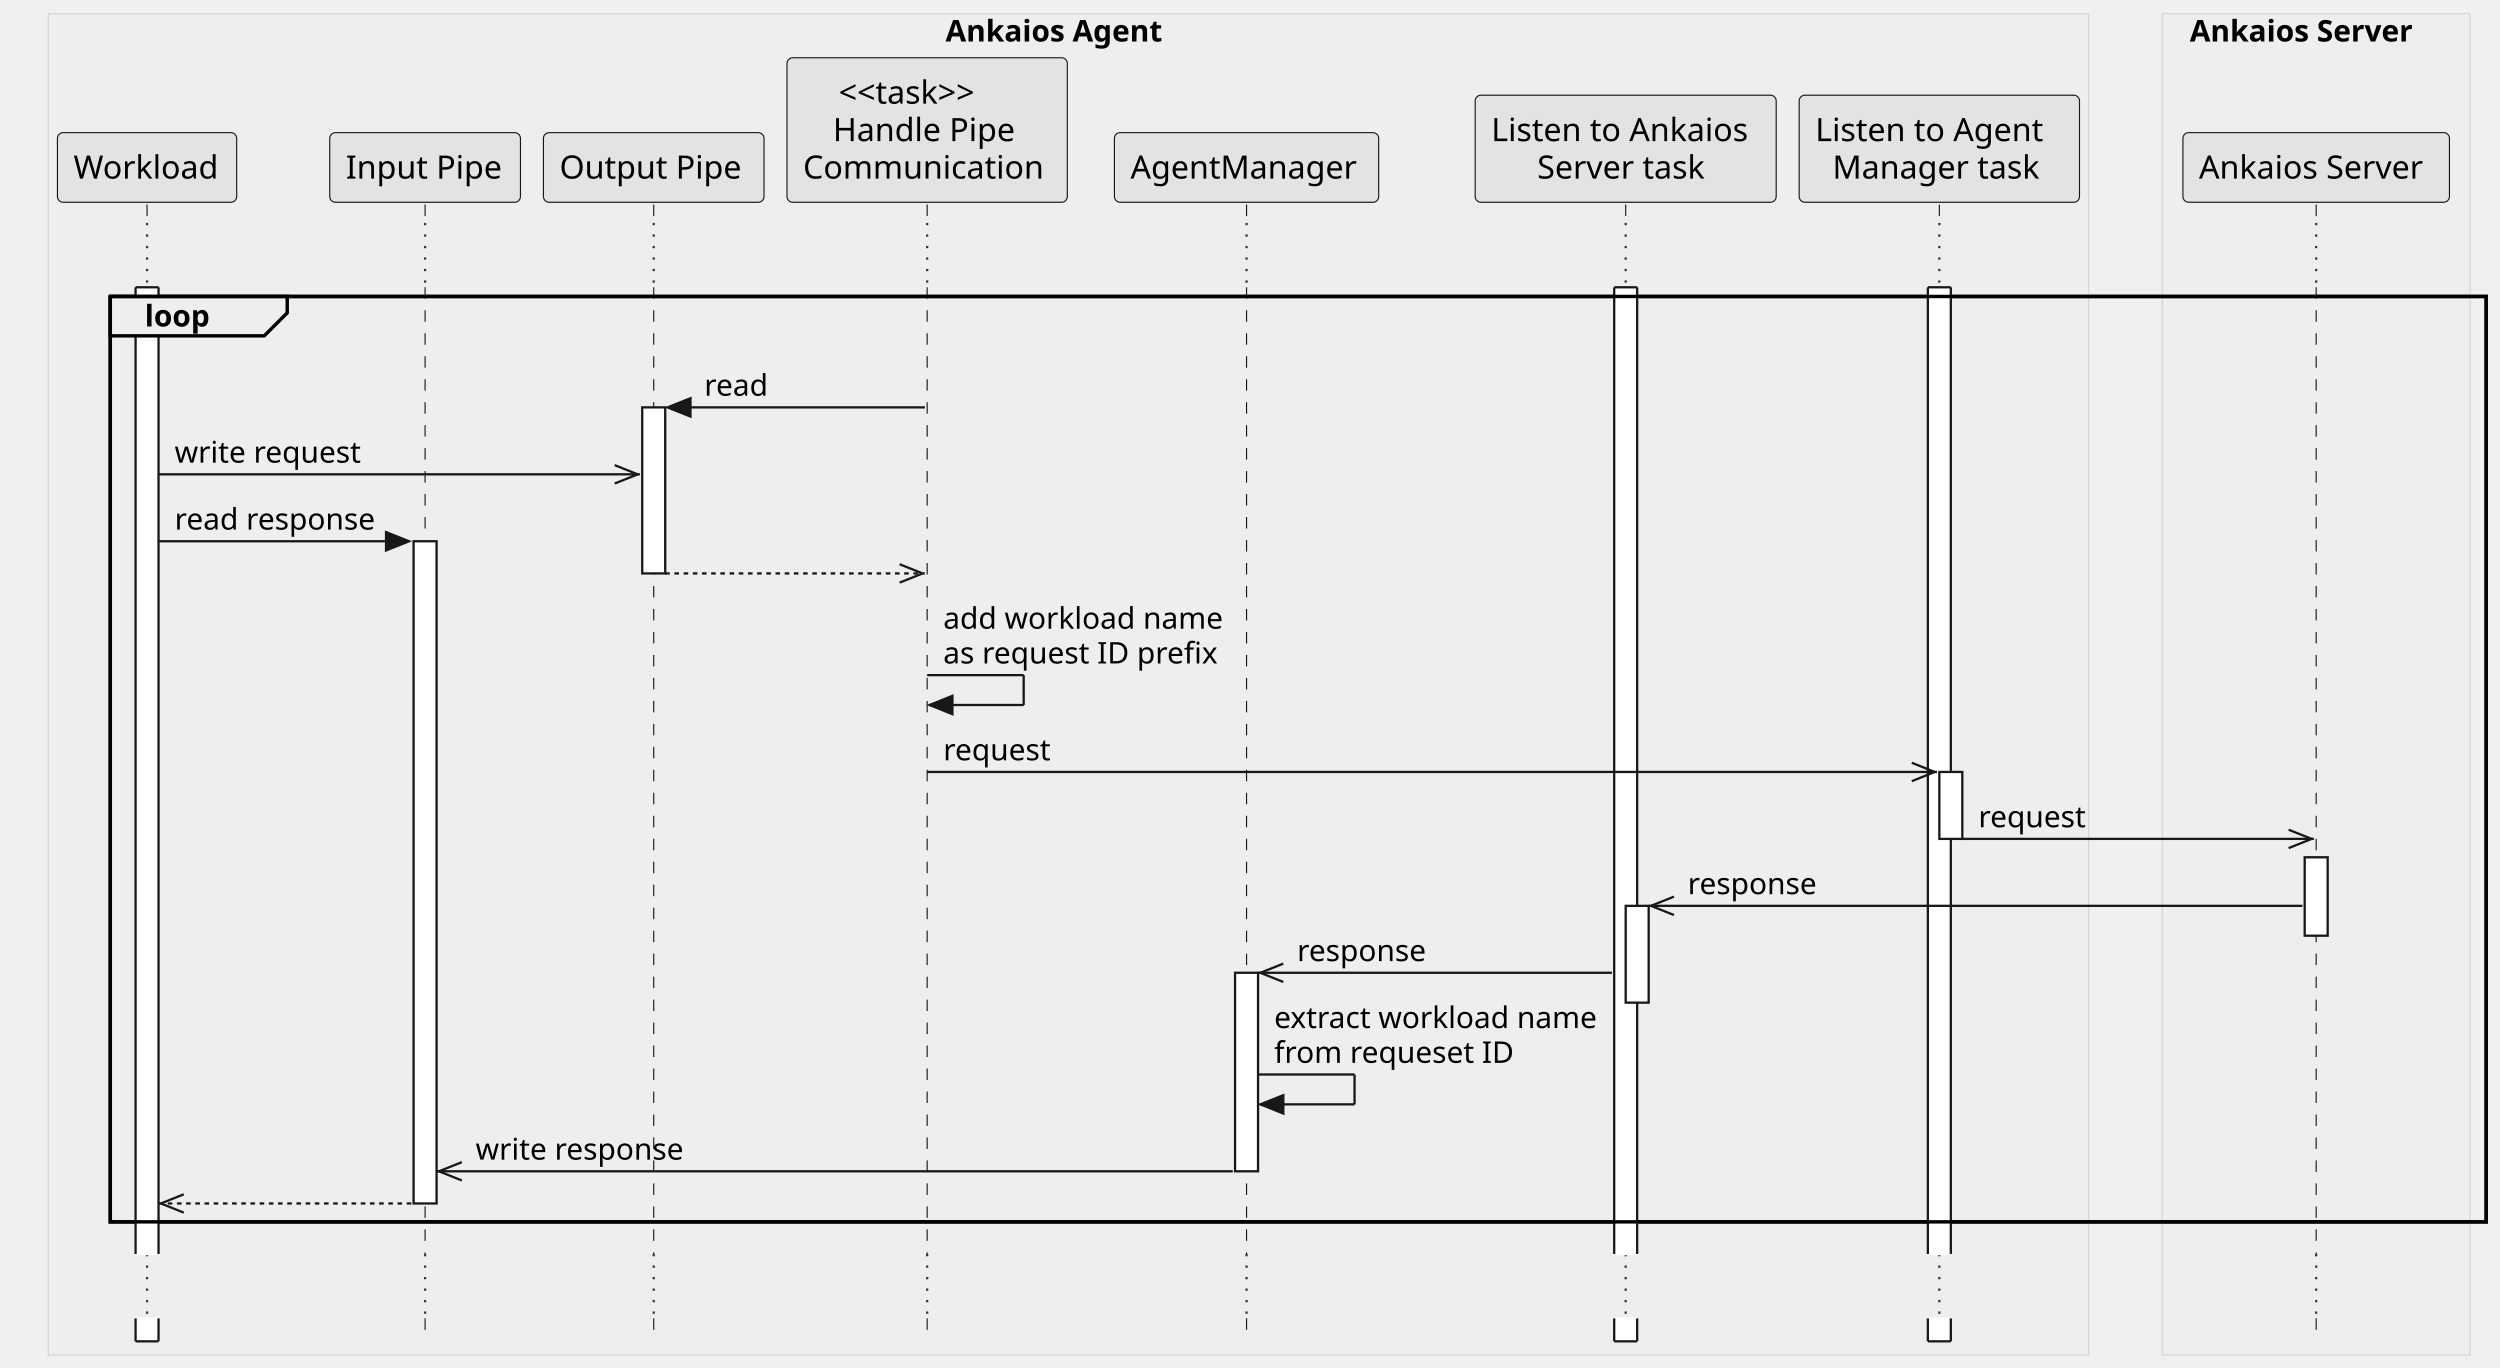
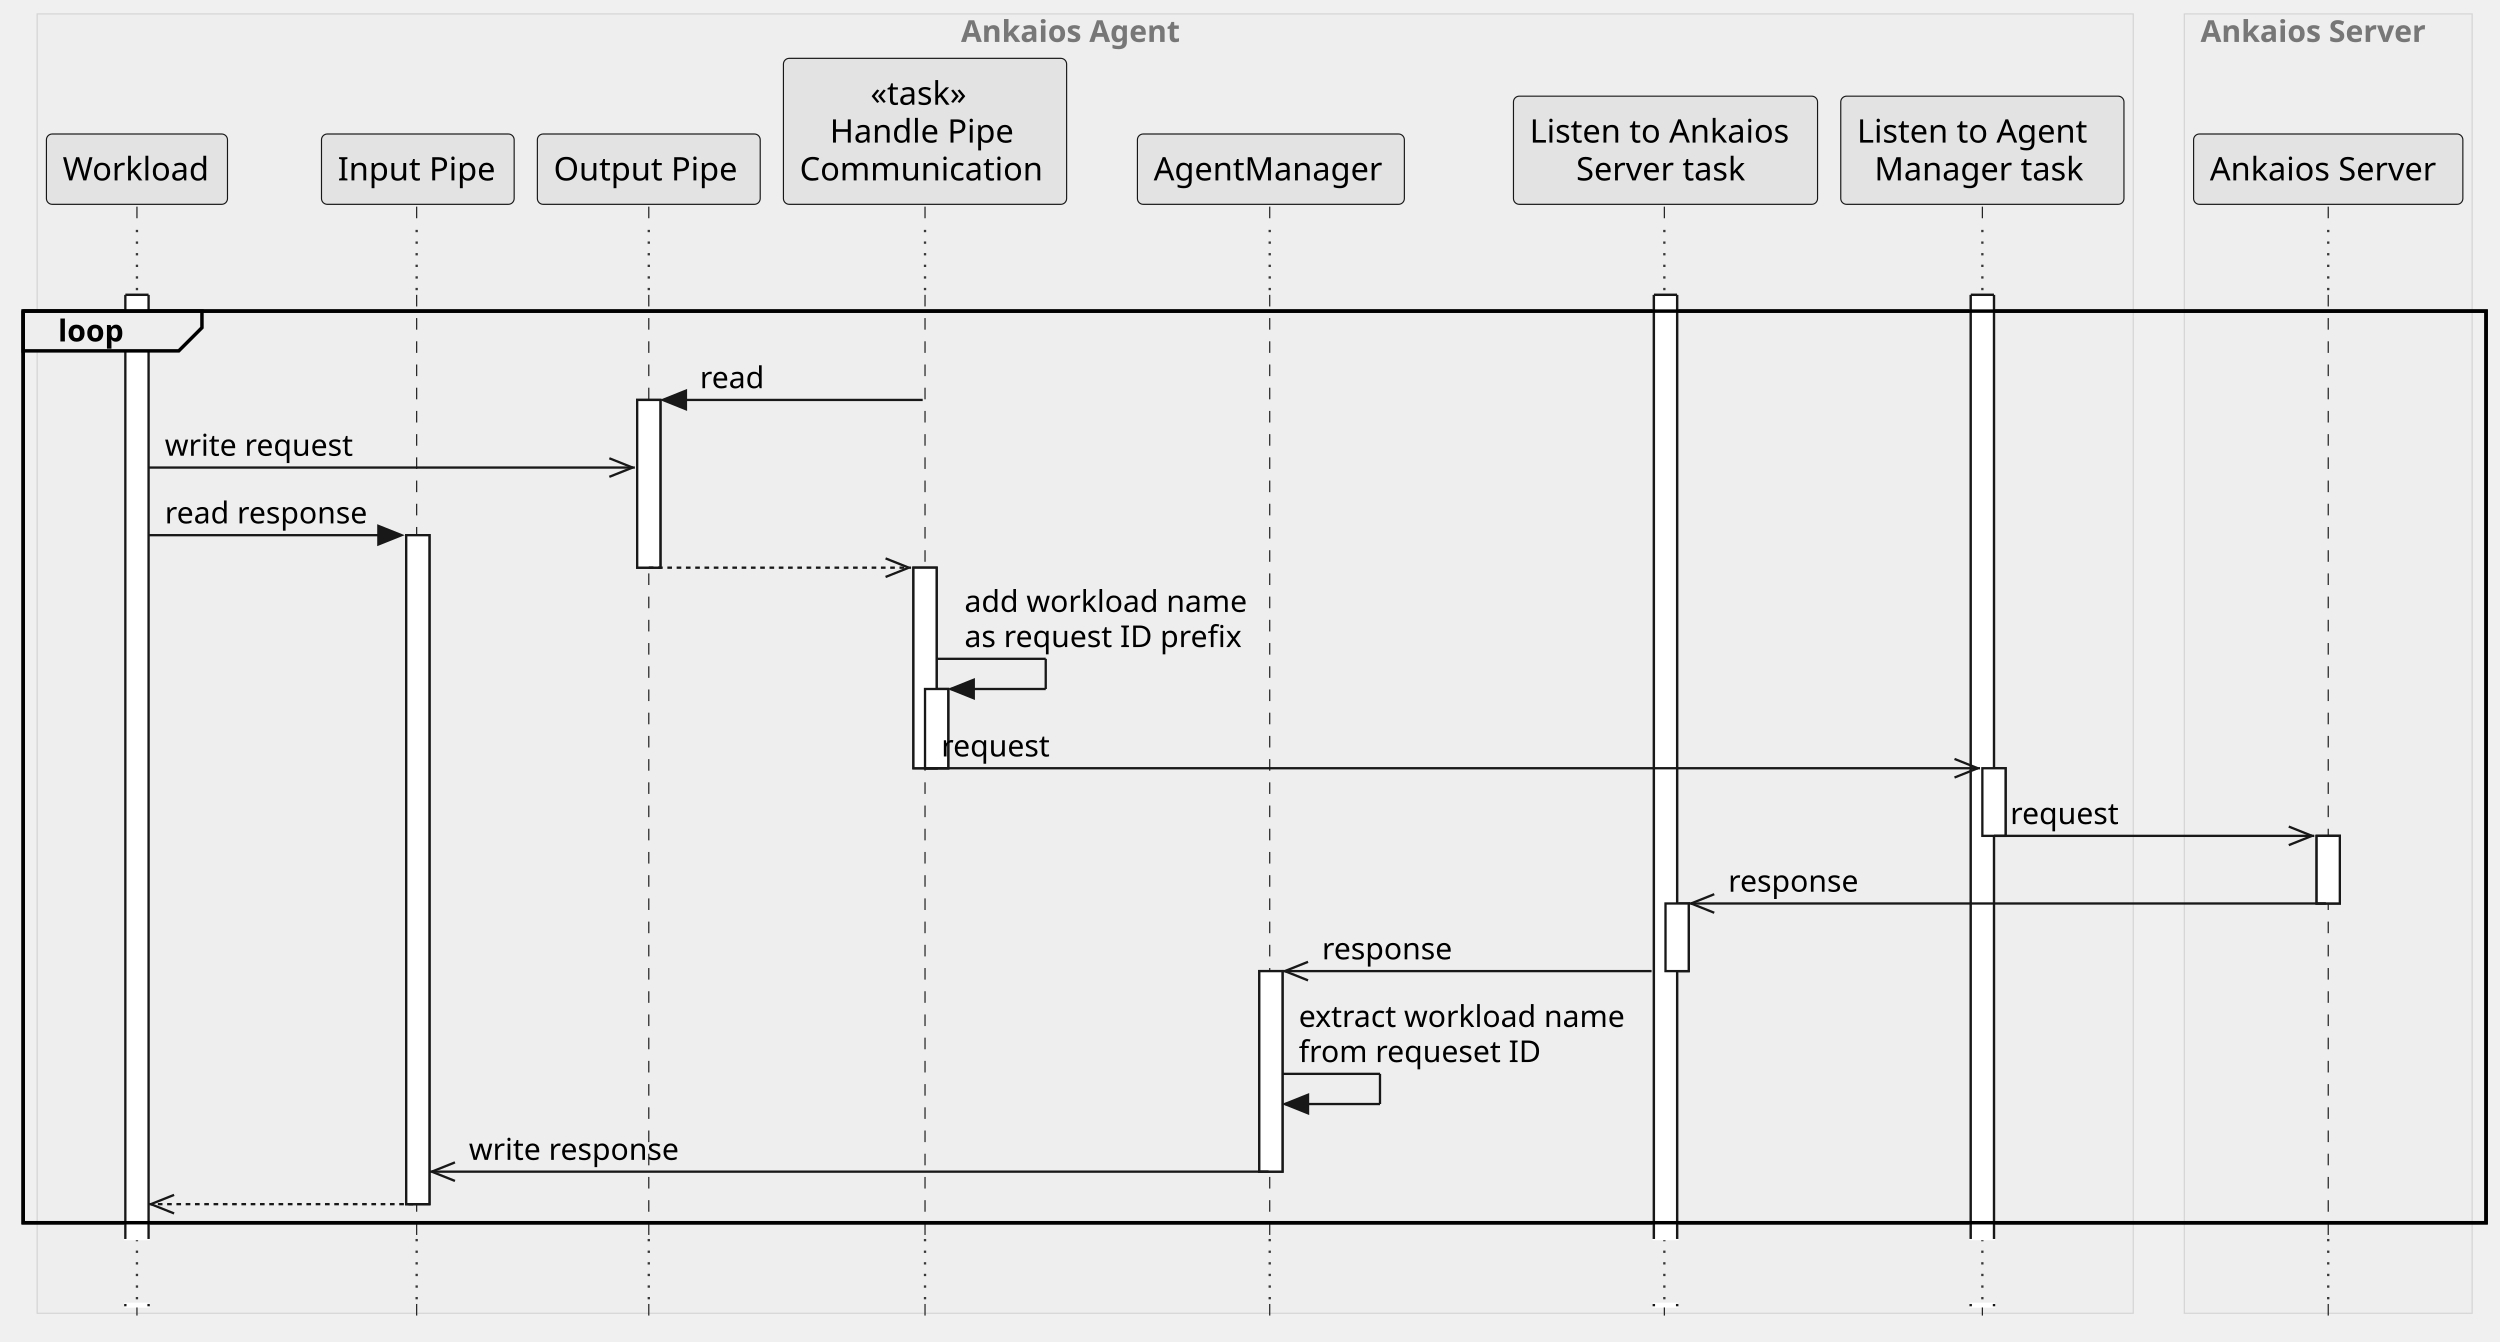
- <svg xmlns="http://www.w3.org/2000/svg" contentStyleType="text/css" height="595px" preserveAspectRatio="none" style="width:1088px;height:595px;background:#FFFFFF;" version="1.1" viewBox="0 0 1088 595" width="1088px" zoomAndPan="magnify">
+ <svg xmlns="http://www.w3.org/2000/svg" contentStyleType="text/css" height="578px" preserveAspectRatio="none" style="width:1077px;height:578px;background:#FFFFFF;" version="1.1" viewBox="0 0 1077 578" width="1077px" zoomAndPan="magnify">
  <defs />
  <g>
-     <rect fill="#EEEEEE" height="583.75" style="stroke:#D3D3D3;stroke-width:0.5;" width="888" x="21" y="6" />
-     <text fill="#000000" font-family="sans-serif" font-size="13" font-weight="bold" lengthAdjust="spacing" textLength="107" x="411.5" y="18.067">Ankaios Agent</text>
-     <rect fill="#EEEEEE" height="583.75" style="stroke:#D3D3D3;stroke-width:0.5;" width="134" x="941" y="6" />
-     <text fill="#000000" font-family="sans-serif" font-size="13" font-weight="bold" lengthAdjust="spacing" textLength="110" x="953" y="18.067">Ankaios Server</text>
-     <rect fill="none" height="402.727" style="stroke:#000000;stroke-width:1.5;" width="1034" x="48" y="129.023" />
-     <line style="stroke:#181818;stroke-width:0.5;stroke-dasharray:5.0,5.0;" x1="64" x2="64" y1="89.023" y2="97.023" />
-     <line style="stroke:#383838;stroke-width:1.0;stroke-dasharray:1.0,4.0;" x1="64" x2="64" y1="97.023" y2="125.023" />
-     <line style="stroke:#181818;stroke-width:0.5;stroke-dasharray:5.0,5.0;" x1="64" x2="64" y1="125.023" y2="545.75" />
-     <line style="stroke:#383838;stroke-width:1.0;stroke-dasharray:1.0,4.0;" x1="64" x2="64" y1="545.75" y2="573.75" />
-     <line style="stroke:#181818;stroke-width:0.5;stroke-dasharray:5.0,5.0;" x1="64" x2="64" y1="573.75" y2="583.75" />
-     <rect fill="#FFFFFF" height="420.727" style="stroke:#FFFFFF;stroke-width:1.0;" width="10" x="59" y="125.023" />
-     <line style="stroke:#181818;stroke-width:1.0;" x1="59" x2="59" y1="125.023" y2="545.75" />
-     <line style="stroke:#181818;stroke-width:1.0;" x1="69" x2="69" y1="125.023" y2="545.75" />
-     <line style="stroke:#181818;stroke-width:1.0;" x1="59" x2="69" y1="125.023" y2="125.023" />
-     <rect fill="#FFFFFF" height="10" style="stroke:#FFFFFF;stroke-width:1.0;" width="10" x="59" y="573.75" />
-     <line style="stroke:#181818;stroke-width:1.0;" x1="59" x2="59" y1="573.75" y2="583.75" />
-     <line style="stroke:#181818;stroke-width:1.0;" x1="69" x2="69" y1="573.75" y2="583.75" />
-     <line style="stroke:#181818;stroke-width:1.0;" x1="59" x2="69" y1="583.75" y2="583.75" />
-     <line style="stroke:#181818;stroke-width:0.5;stroke-dasharray:5.0,5.0;" x1="185" x2="185" y1="89.023" y2="97.023" />
-     <line style="stroke:#383838;stroke-width:1.0;stroke-dasharray:1.0,4.0;" x1="185" x2="185" y1="97.023" y2="125.023" />
-     <line style="stroke:#181818;stroke-width:0.5;stroke-dasharray:5.0,5.0;" x1="185" x2="185" y1="125.023" y2="545.75" />
-     <line style="stroke:#383838;stroke-width:1.0;stroke-dasharray:1.0,4.0;" x1="185" x2="185" y1="545.75" y2="573.75" />
-     <line style="stroke:#181818;stroke-width:0.5;stroke-dasharray:5.0,5.0;" x1="185" x2="185" y1="573.75" y2="583.75" />
-     <rect fill="#FFFFFF" height="288.195" style="stroke:#181818;stroke-width:1.0;" width="10" x="180" y="235.555" />
-     <line style="stroke:#181818;stroke-width:0.5;stroke-dasharray:5.0,5.0;" x1="284.5" x2="284.5" y1="89.023" y2="97.023" />
-     <line style="stroke:#383838;stroke-width:1.0;stroke-dasharray:1.0,4.0;" x1="284.5" x2="284.5" y1="97.023" y2="125.023" />
-     <line style="stroke:#181818;stroke-width:0.5;stroke-dasharray:5.0,5.0;" x1="284.5" x2="284.5" y1="125.023" y2="545.75" />
-     <line style="stroke:#383838;stroke-width:1.0;stroke-dasharray:1.0,4.0;" x1="284.5" x2="284.5" y1="545.75" y2="573.75" />
-     <line style="stroke:#181818;stroke-width:0.5;stroke-dasharray:5.0,5.0;" x1="284.5" x2="284.5" y1="573.75" y2="583.75" />
-     <rect fill="#FFFFFF" height="72.266" style="stroke:#181818;stroke-width:1.0;" width="10" x="279.5" y="177.289" />
-     <line style="stroke:#181818;stroke-width:0.5;stroke-dasharray:5.0,5.0;" x1="403.5" x2="403.5" y1="89.023" y2="97.023" />
-     <line style="stroke:#383838;stroke-width:1.0;stroke-dasharray:1.0,4.0;" x1="403.5" x2="403.5" y1="97.023" y2="125.023" />
-     <line style="stroke:#181818;stroke-width:0.5;stroke-dasharray:5.0,5.0;" x1="403.5" x2="403.5" y1="125.023" y2="545.75" />
-     <line style="stroke:#383838;stroke-width:1.0;stroke-dasharray:1.0,4.0;" x1="403.5" x2="403.5" y1="545.75" y2="573.75" />
-     <line style="stroke:#181818;stroke-width:0.5;stroke-dasharray:5.0,5.0;" x1="403.5" x2="403.5" y1="573.75" y2="583.75" />
-     <line style="stroke:#181818;stroke-width:0.5;stroke-dasharray:5.0,5.0;" x1="542.5" x2="542.5" y1="89.023" y2="97.023" />
-     <line style="stroke:#383838;stroke-width:1.0;stroke-dasharray:1.0,4.0;" x1="542.5" x2="542.5" y1="97.023" y2="125.023" />
-     <line style="stroke:#181818;stroke-width:0.5;stroke-dasharray:5.0,5.0;" x1="542.5" x2="542.5" y1="125.023" y2="545.75" />
-     <line style="stroke:#383838;stroke-width:1.0;stroke-dasharray:1.0,4.0;" x1="542.5" x2="542.5" y1="545.75" y2="573.75" />
-     <line style="stroke:#181818;stroke-width:0.5;stroke-dasharray:5.0,5.0;" x1="542.5" x2="542.5" y1="573.75" y2="583.75" />
-     <rect fill="#FFFFFF" height="86.398" style="stroke:#181818;stroke-width:1.0;" width="10" x="537.5" y="423.352" />
-     <line style="stroke:#181818;stroke-width:0.5;stroke-dasharray:5.0,5.0;" x1="707.5" x2="707.5" y1="89.023" y2="97.023" />
-     <line style="stroke:#383838;stroke-width:1.0;stroke-dasharray:1.0,4.0;" x1="707.5" x2="707.5" y1="97.023" y2="125.023" />
-     <line style="stroke:#181818;stroke-width:0.5;stroke-dasharray:5.0,5.0;" x1="707.5" x2="707.5" y1="125.023" y2="545.75" />
-     <line style="stroke:#383838;stroke-width:1.0;stroke-dasharray:1.0,4.0;" x1="707.5" x2="707.5" y1="545.75" y2="573.75" />
-     <line style="stroke:#181818;stroke-width:0.5;stroke-dasharray:5.0,5.0;" x1="707.5" x2="707.5" y1="573.75" y2="583.75" />
-     <rect fill="#FFFFFF" height="420.727" style="stroke:#FFFFFF;stroke-width:1.0;" width="10" x="702.5" y="125.023" />
-     <line style="stroke:#181818;stroke-width:1.0;" x1="702.5" x2="702.5" y1="125.023" y2="545.75" />
-     <line style="stroke:#181818;stroke-width:1.0;" x1="712.5" x2="712.5" y1="125.023" y2="545.75" />
-     <line style="stroke:#181818;stroke-width:1.0;" x1="702.5" x2="712.5" y1="125.023" y2="125.023" />
-     <rect fill="#FFFFFF" height="10" style="stroke:#FFFFFF;stroke-width:1.0;" width="10" x="702.5" y="573.75" />
-     <line style="stroke:#181818;stroke-width:1.0;" x1="702.5" x2="702.5" y1="573.75" y2="583.75" />
-     <line style="stroke:#181818;stroke-width:1.0;" x1="712.5" x2="712.5" y1="573.75" y2="583.75" />
-     <line style="stroke:#181818;stroke-width:1.0;" x1="702.5" x2="712.5" y1="583.75" y2="583.75" />
-     <rect fill="#FFFFFF" height="42.133" style="stroke:#181818;stroke-width:1.0;" width="10" x="707.5" y="394.219" />
-     <line style="stroke:#181818;stroke-width:0.5;stroke-dasharray:5.0,5.0;" x1="844" x2="844" y1="89.023" y2="97.023" />
-     <line style="stroke:#383838;stroke-width:1.0;stroke-dasharray:1.0,4.0;" x1="844" x2="844" y1="97.023" y2="125.023" />
-     <line style="stroke:#181818;stroke-width:0.5;stroke-dasharray:5.0,5.0;" x1="844" x2="844" y1="125.023" y2="545.75" />
-     <line style="stroke:#383838;stroke-width:1.0;stroke-dasharray:1.0,4.0;" x1="844" x2="844" y1="545.75" y2="573.75" />
-     <line style="stroke:#181818;stroke-width:0.5;stroke-dasharray:5.0,5.0;" x1="844" x2="844" y1="573.75" y2="583.75" />
-     <rect fill="#FFFFFF" height="420.727" style="stroke:#FFFFFF;stroke-width:1.0;" width="10" x="839" y="125.023" />
-     <line style="stroke:#181818;stroke-width:1.0;" x1="839" x2="839" y1="125.023" y2="545.75" />
-     <line style="stroke:#181818;stroke-width:1.0;" x1="849" x2="849" y1="125.023" y2="545.75" />
-     <line style="stroke:#181818;stroke-width:1.0;" x1="839" x2="849" y1="125.023" y2="125.023" />
-     <rect fill="#FFFFFF" height="10" style="stroke:#FFFFFF;stroke-width:1.0;" width="10" x="839" y="573.75" />
-     <line style="stroke:#181818;stroke-width:1.0;" x1="839" x2="839" y1="573.75" y2="583.75" />
-     <line style="stroke:#181818;stroke-width:1.0;" x1="849" x2="849" y1="573.75" y2="583.75" />
-     <line style="stroke:#181818;stroke-width:1.0;" x1="839" x2="849" y1="583.75" y2="583.75" />
-     <rect fill="#FFFFFF" height="29.133" style="stroke:#181818;stroke-width:1.0;" width="10" x="844" y="335.953" />
-     <line style="stroke:#181818;stroke-width:0.5;stroke-dasharray:5.0,5.0;" x1="1008" x2="1008" y1="89.023" y2="97.023" />
-     <line style="stroke:#383838;stroke-width:1.0;stroke-dasharray:1.0,4.0;" x1="1008" x2="1008" y1="97.023" y2="125.023" />
-     <line style="stroke:#181818;stroke-width:0.5;stroke-dasharray:5.0,5.0;" x1="1008" x2="1008" y1="125.023" y2="545.75" />
-     <line style="stroke:#383838;stroke-width:1.0;stroke-dasharray:1.0,4.0;" x1="1008" x2="1008" y1="545.75" y2="573.75" />
-     <line style="stroke:#181818;stroke-width:0.5;stroke-dasharray:5.0,5.0;" x1="1008" x2="1008" y1="573.75" y2="583.75" />
-     <rect fill="#FFFFFF" height="34.133" style="stroke:#181818;stroke-width:1.0;" width="10" x="1003" y="373.086" />
-     <rect fill="#E3E3E3" height="30.297" rx="2.5" ry="2.5" style="stroke:#181818;stroke-width:0.5;" width="78" x="25" y="57.727" />
-     <text fill="#000000" font-family="sans-serif" font-size="14" lengthAdjust="spacing" textLength="64" x="32" y="77.722">Workload</text>
-     <rect fill="#E3E3E3" height="30.297" rx="2.5" ry="2.5" style="stroke:#181818;stroke-width:0.5;" width="83" x="143.5" y="57.727" />
-     <text fill="#000000" font-family="sans-serif" font-size="14" lengthAdjust="spacing" textLength="69" x="150.5" y="77.722">Input Pipe</text>
-     <rect fill="#E3E3E3" height="30.297" rx="2.5" ry="2.5" style="stroke:#181818;stroke-width:0.5;" width="96" x="236.5" y="57.727" />
-     <text fill="#000000" font-family="sans-serif" font-size="14" lengthAdjust="spacing" textLength="82" x="243.5" y="77.722">Output Pipe</text>
-     <rect fill="#E3E3E3" height="62.891" rx="2.5" ry="2.5" style="stroke:#181818;stroke-width:0.5;" width="122" x="342.5" y="25.133" />
-     <text fill="#000000" font-family="sans-serif" font-size="14" lengthAdjust="spacing" textLength="77" x="365" y="45.128">&lt;&lt;task&gt;&gt;</text>
-     <text fill="#000000" font-family="sans-serif" font-size="14" lengthAdjust="spacing" textLength="82" x="362.5" y="61.425">Handle Pipe</text>
-     <text fill="#000000" font-family="sans-serif" font-size="14" lengthAdjust="spacing" textLength="108" x="349.5" y="77.722">Communication</text>
-     <rect fill="#E3E3E3" height="30.297" rx="2.5" ry="2.5" style="stroke:#181818;stroke-width:0.5;" width="115" x="485" y="57.727" />
-     <text fill="#000000" font-family="sans-serif" font-size="14" lengthAdjust="spacing" textLength="101" x="492" y="77.722">AgentManager</text>
-     <rect fill="#E3E3E3" height="46.594" rx="2.5" ry="2.5" style="stroke:#181818;stroke-width:0.5;" width="131" x="642" y="41.43" />
-     <text fill="#000000" font-family="sans-serif" font-size="14" lengthAdjust="spacing" textLength="117" x="649" y="61.425">Listen to Ankaios</text>
-     <text fill="#000000" font-family="sans-serif" font-size="14" lengthAdjust="spacing" textLength="77" x="669" y="77.722">Server task</text>
-     <rect fill="#E3E3E3" height="46.594" rx="2.5" ry="2.5" style="stroke:#181818;stroke-width:0.5;" width="122" x="783" y="41.43" />
-     <text fill="#000000" font-family="sans-serif" font-size="14" lengthAdjust="spacing" textLength="104" x="790" y="61.425">Listen to Agent</text>
-     <text fill="#000000" font-family="sans-serif" font-size="14" lengthAdjust="spacing" textLength="93" x="797.5" y="77.722">Manager task</text>
-     <rect fill="#E3E3E3" height="30.297" rx="2.5" ry="2.5" style="stroke:#181818;stroke-width:0.5;" width="116" x="950" y="57.727" />
-     <text fill="#000000" font-family="sans-serif" font-size="14" lengthAdjust="spacing" textLength="102" x="957" y="77.722">Ankaios Server</text>
-     <path d="M48,129.023 L125,129.023 L125,136.156 L115,146.156 L48,146.156 L48,129.023 " fill="#EEEEEE" style="stroke:#000000;stroke-width:1.5;" />
-     <rect fill="none" height="402.727" style="stroke:#000000;stroke-width:1.5;" width="1034" x="48" y="129.023" />
-     <text fill="#000000" font-family="sans-serif" font-size="13" font-weight="bold" lengthAdjust="spacing" textLength="32" x="63" y="142.09">loop</text>
-     <polygon fill="#181818" points="300.5,173.289,290.5,177.289,300.5,181.289" style="stroke:#181818;stroke-width:1.0;" />
-     <line style="stroke:#181818;stroke-width:1.0;" x1="294.5" x2="402.5" y1="177.289" y2="177.289" />
-     <text fill="#000000" font-family="sans-serif" font-size="13" lengthAdjust="spacing" textLength="29" x="306.5" y="172.223">read</text>
-     <line style="stroke:#181818;stroke-width:1.0;" x1="277.5" x2="267.5" y1="206.422" y2="202.422" />
-     <line style="stroke:#181818;stroke-width:1.0;" x1="277.5" x2="267.5" y1="206.422" y2="210.422" />
-     <line style="stroke:#181818;stroke-width:1.0;" x1="69" x2="278.5" y1="206.422" y2="206.422" />
-     <text fill="#000000" font-family="sans-serif" font-size="13" lengthAdjust="spacing" textLength="83" x="76" y="201.356">write request</text>
-     <polygon fill="#181818" points="168,231.555,178,235.555,168,239.555" style="stroke:#181818;stroke-width:1.0;" />
-     <line style="stroke:#181818;stroke-width:1.0;" x1="69" x2="174" y1="235.555" y2="235.555" />
-     <text fill="#000000" font-family="sans-serif" font-size="13" lengthAdjust="spacing" textLength="92" x="76" y="230.489">read response</text>
-     <line style="stroke:#181818;stroke-width:1.0;" x1="401.5" x2="391.5" y1="249.555" y2="245.555" />
-     <line style="stroke:#181818;stroke-width:1.0;" x1="401.5" x2="391.5" y1="249.555" y2="253.555" />
-     <line style="stroke:#181818;stroke-width:1.0;stroke-dasharray:2.0,2.0;" x1="289.5" x2="402.5" y1="249.555" y2="249.555" />
-     <line style="stroke:#181818;stroke-width:1.0;" x1="403.5" x2="445.5" y1="293.82" y2="293.82" />
-     <line style="stroke:#181818;stroke-width:1.0;" x1="445.5" x2="445.5" y1="293.82" y2="306.82" />
-     <line style="stroke:#181818;stroke-width:1.0;" x1="404.5" x2="445.5" y1="306.82" y2="306.82" />
-     <polygon fill="#181818" points="414.5,302.82,404.5,306.82,414.5,310.82" style="stroke:#181818;stroke-width:1.0;" />
-     <text fill="#000000" font-family="sans-serif" font-size="13" lengthAdjust="spacing" textLength="125" x="410.5" y="273.622">add workload name</text>
-     <text fill="#000000" font-family="sans-serif" font-size="13" lengthAdjust="spacing" textLength="124" x="410.5" y="288.754">as request ID prefix</text>
-     <line style="stroke:#181818;stroke-width:1.0;" x1="842" x2="832" y1="335.953" y2="331.953" />
-     <line style="stroke:#181818;stroke-width:1.0;" x1="842" x2="832" y1="335.953" y2="339.953" />
-     <line style="stroke:#181818;stroke-width:1.0;" x1="403.5" x2="843" y1="335.953" y2="335.953" />
-     <text fill="#000000" font-family="sans-serif" font-size="13" lengthAdjust="spacing" textLength="49" x="410.5" y="330.887">request</text>
-     <line style="stroke:#181818;stroke-width:1.0;" x1="1006" x2="996" y1="365.086" y2="361.086" />
-     <line style="stroke:#181818;stroke-width:1.0;" x1="1006" x2="996" y1="365.086" y2="369.086" />
-     <line style="stroke:#181818;stroke-width:1.0;" x1="854" x2="1007" y1="365.086" y2="365.086" />
-     <text fill="#000000" font-family="sans-serif" font-size="13" lengthAdjust="spacing" textLength="49" x="861" y="360.02">request</text>
-     <line style="stroke:#181818;stroke-width:1.0;" x1="718.5" x2="728.5" y1="394.219" y2="390.219" />
-     <line style="stroke:#181818;stroke-width:1.0;" x1="718.5" x2="728.5" y1="394.219" y2="398.219" />
-     <line style="stroke:#181818;stroke-width:1.0;" x1="717.5" x2="1002" y1="394.219" y2="394.219" />
-     <text fill="#000000" font-family="sans-serif" font-size="13" lengthAdjust="spacing" textLength="59" x="734.5" y="389.153">response</text>
-     <line style="stroke:#181818;stroke-width:1.0;" x1="548.5" x2="558.5" y1="423.352" y2="419.352" />
-     <line style="stroke:#181818;stroke-width:1.0;" x1="548.5" x2="558.5" y1="423.352" y2="427.352" />
-     <line style="stroke:#181818;stroke-width:1.0;" x1="547.5" x2="701.5" y1="423.352" y2="423.352" />
-     <text fill="#000000" font-family="sans-serif" font-size="13" lengthAdjust="spacing" textLength="59" x="564.5" y="418.286">response</text>
-     <line style="stroke:#181818;stroke-width:1.0;" x1="547.5" x2="589.5" y1="467.617" y2="467.617" />
-     <line style="stroke:#181818;stroke-width:1.0;" x1="589.5" x2="589.5" y1="467.617" y2="480.617" />
-     <line style="stroke:#181818;stroke-width:1.0;" x1="548.5" x2="589.5" y1="480.617" y2="480.617" />
-     <polygon fill="#181818" points="558.5,476.617,548.5,480.617,558.5,484.617" style="stroke:#181818;stroke-width:1.0;" />
-     <text fill="#000000" font-family="sans-serif" font-size="13" lengthAdjust="spacing" textLength="146" x="554.5" y="447.418">extract workload name</text>
-     <text fill="#000000" font-family="sans-serif" font-size="13" lengthAdjust="spacing" textLength="108" x="554.5" y="462.551">from requeset ID</text>
-     <line style="stroke:#181818;stroke-width:1.0;" x1="191" x2="201" y1="509.75" y2="505.75" />
-     <line style="stroke:#181818;stroke-width:1.0;" x1="191" x2="201" y1="509.75" y2="513.75" />
-     <line style="stroke:#181818;stroke-width:1.0;" x1="190" x2="536.5" y1="509.75" y2="509.75" />
-     <text fill="#000000" font-family="sans-serif" font-size="13" lengthAdjust="spacing" textLength="93" x="207" y="504.684">write response</text>
-     <line style="stroke:#181818;stroke-width:1.0;" x1="70" x2="80" y1="523.75" y2="519.75" />
-     <line style="stroke:#181818;stroke-width:1.0;" x1="70" x2="80" y1="523.75" y2="527.75" />
-     <line style="stroke:#181818;stroke-width:1.0;stroke-dasharray:2.0,2.0;" x1="69" x2="179" y1="523.75" y2="523.75" />
+     <rect fill="#EEEEEE" height="559.75" style="stroke:#D3D3D3;stroke-width:0.5;" width="903" x="16" y="6" />
+     <text fill="#777777" font-family="sans-serif" font-size="13" font-weight="bold" lengthAdjust="spacing" textLength="107" x="414" y="18.067">Ankaios Agent</text>
+     <rect fill="#EEEEEE" height="559.75" style="stroke:#D3D3D3;stroke-width:0.5;" width="124" x="941" y="6" />
+     <text fill="#777777" font-family="sans-serif" font-size="13" font-weight="bold" lengthAdjust="spacing" textLength="110" x="948" y="18.067">Ankaios Server</text>
+     <rect fill="#FFFFFF" height="406.727" style="stroke:#FFFFFF;stroke-width:1.0;" width="10" x="54" y="127.023" />
+     <line style="stroke:#181818;stroke-width:1.0;" x1="54" x2="54" y1="127.023" y2="533.75" />
+     <line style="stroke:#181818;stroke-width:1.0;" x1="64" x2="64" y1="127.023" y2="533.75" />
+     <line style="stroke:#181818;stroke-width:1.0;" x1="54" x2="64" y1="127.023" y2="127.023" />
+     <rect fill="#FFFFFF" height="1" style="stroke:#FFFFFF;stroke-width:1.0;" width="10" x="54" y="561.75" />
+     <line style="stroke:#181818;stroke-width:1.0;" x1="54" x2="54" y1="561.75" y2="562.75" />
+     <line style="stroke:#181818;stroke-width:1.0;" x1="64" x2="64" y1="561.75" y2="562.75" />
+     <rect fill="#FFFFFF" height="288.195" style="stroke:#181818;stroke-width:1.0;" width="10" x="175" y="230.555" />
+     <rect fill="#FFFFFF" height="72.266" style="stroke:#181818;stroke-width:1.0;" width="10" x="274.5" y="172.289" />
+     <rect fill="#FFFFFF" height="86.398" style="stroke:#181818;stroke-width:1.0;" width="10" x="393.5" y="244.555" />
+     <rect fill="#FFFFFF" height="34.133" style="stroke:#181818;stroke-width:1.0;" width="10" x="398.5" y="296.82" />
+     <rect fill="#FFFFFF" height="86.398" style="stroke:#181818;stroke-width:1.0;" width="10" x="542.5" y="418.352" />
+     <rect fill="#FFFFFF" height="406.727" style="stroke:#FFFFFF;stroke-width:1.0;" width="10" x="712.5" y="127.023" />
+     <line style="stroke:#181818;stroke-width:1.0;" x1="712.5" x2="712.5" y1="127.023" y2="533.75" />
+     <line style="stroke:#181818;stroke-width:1.0;" x1="722.5" x2="722.5" y1="127.023" y2="533.75" />
+     <line style="stroke:#181818;stroke-width:1.0;" x1="712.5" x2="722.5" y1="127.023" y2="127.023" />
+     <rect fill="#FFFFFF" height="1" style="stroke:#FFFFFF;stroke-width:1.0;" width="10" x="712.5" y="561.75" />
+     <line style="stroke:#181818;stroke-width:1.0;" x1="712.5" x2="712.5" y1="561.75" y2="562.75" />
+     <line style="stroke:#181818;stroke-width:1.0;" x1="722.5" x2="722.5" y1="561.75" y2="562.75" />
+     <rect fill="#FFFFFF" height="29.133" style="stroke:#181818;stroke-width:1.0;" width="10" x="717.5" y="389.219" />
+     <rect fill="#FFFFFF" height="406.727" style="stroke:#FFFFFF;stroke-width:1.0;" width="10" x="849" y="127.023" />
+     <line style="stroke:#181818;stroke-width:1.0;" x1="849" x2="849" y1="127.023" y2="533.75" />
+     <line style="stroke:#181818;stroke-width:1.0;" x1="859" x2="859" y1="127.023" y2="533.75" />
+     <line style="stroke:#181818;stroke-width:1.0;" x1="849" x2="859" y1="127.023" y2="127.023" />
+     <rect fill="#FFFFFF" height="1" style="stroke:#FFFFFF;stroke-width:1.0;" width="10" x="849" y="561.75" />
+     <line style="stroke:#181818;stroke-width:1.0;" x1="849" x2="849" y1="561.75" y2="562.75" />
+     <line style="stroke:#181818;stroke-width:1.0;" x1="859" x2="859" y1="561.75" y2="562.75" />
+     <rect fill="#FFFFFF" height="29.133" style="stroke:#181818;stroke-width:1.0;" width="10" x="854" y="330.953" />
+     <rect fill="#FFFFFF" height="29.133" style="stroke:#181818;stroke-width:1.0;" width="10" x="998" y="360.086" />
+     <rect fill="none" height="392.727" style="stroke:#000000;stroke-width:1.5;" width="1061" x="10" y="134.023" />
+     <line style="stroke:#181818;stroke-width:0.5;stroke-dasharray:5.0,5.0;" x1="59" x2="59" y1="89.023" y2="99.023" />
+     <line style="stroke:#383838;stroke-width:1.0;stroke-dasharray:1.0,4.0;" x1="59" x2="59" y1="99.023" y2="127.023" />
+     <line style="stroke:#181818;stroke-width:0.5;stroke-dasharray:5.0,5.0;" x1="59" x2="59" y1="127.023" y2="533.75" />
+     <line style="stroke:#383838;stroke-width:1.0;stroke-dasharray:1.0,4.0;" x1="59" x2="59" y1="533.75" y2="561.75" />
+     <line style="stroke:#181818;stroke-width:0.5;stroke-dasharray:5.0,5.0;" x1="59" x2="59" y1="561.75" y2="571.75" />
+     <line style="stroke:#181818;stroke-width:0.5;stroke-dasharray:5.0,5.0;" x1="179.5" x2="179.5" y1="89.023" y2="99.023" />
+     <line style="stroke:#383838;stroke-width:1.0;stroke-dasharray:1.0,4.0;" x1="179.5" x2="179.5" y1="99.023" y2="127.023" />
+     <line style="stroke:#181818;stroke-width:0.5;stroke-dasharray:5.0,5.0;" x1="179.5" x2="179.5" y1="127.023" y2="533.75" />
+     <line style="stroke:#383838;stroke-width:1.0;stroke-dasharray:1.0,4.0;" x1="179.5" x2="179.5" y1="533.75" y2="561.75" />
+     <line style="stroke:#181818;stroke-width:0.5;stroke-dasharray:5.0,5.0;" x1="179.5" x2="179.5" y1="561.75" y2="571.75" />
+     <line style="stroke:#181818;stroke-width:0.5;stroke-dasharray:5.0,5.0;" x1="279.5" x2="279.5" y1="89.023" y2="99.023" />
+     <line style="stroke:#383838;stroke-width:1.0;stroke-dasharray:1.0,4.0;" x1="279.5" x2="279.5" y1="99.023" y2="127.023" />
+     <line style="stroke:#181818;stroke-width:0.5;stroke-dasharray:5.0,5.0;" x1="279.5" x2="279.5" y1="127.023" y2="533.75" />
+     <line style="stroke:#383838;stroke-width:1.0;stroke-dasharray:1.0,4.0;" x1="279.5" x2="279.5" y1="533.75" y2="561.75" />
+     <line style="stroke:#181818;stroke-width:0.5;stroke-dasharray:5.0,5.0;" x1="279.5" x2="279.5" y1="561.75" y2="571.75" />
+     <line style="stroke:#181818;stroke-width:0.5;stroke-dasharray:5.0,5.0;" x1="398.5" x2="398.5" y1="89.023" y2="99.023" />
+     <line style="stroke:#383838;stroke-width:1.0;stroke-dasharray:1.0,4.0;" x1="398.5" x2="398.5" y1="99.023" y2="127.023" />
+     <line style="stroke:#181818;stroke-width:0.5;stroke-dasharray:5.0,5.0;" x1="398.5" x2="398.5" y1="127.023" y2="533.75" />
+     <line style="stroke:#383838;stroke-width:1.0;stroke-dasharray:1.0,4.0;" x1="398.5" x2="398.5" y1="533.75" y2="561.75" />
+     <line style="stroke:#181818;stroke-width:0.5;stroke-dasharray:5.0,5.0;" x1="398.5" x2="398.5" y1="561.75" y2="571.75" />
+     <line style="stroke:#181818;stroke-width:0.5;stroke-dasharray:5.0,5.0;" x1="547" x2="547" y1="89.023" y2="99.023" />
+     <line style="stroke:#383838;stroke-width:1.0;stroke-dasharray:1.0,4.0;" x1="547" x2="547" y1="99.023" y2="127.023" />
+     <line style="stroke:#181818;stroke-width:0.5;stroke-dasharray:5.0,5.0;" x1="547" x2="547" y1="127.023" y2="533.75" />
+     <line style="stroke:#383838;stroke-width:1.0;stroke-dasharray:1.0,4.0;" x1="547" x2="547" y1="533.75" y2="561.75" />
+     <line style="stroke:#181818;stroke-width:0.5;stroke-dasharray:5.0,5.0;" x1="547" x2="547" y1="561.75" y2="571.75" />
+     <line style="stroke:#181818;stroke-width:0.5;stroke-dasharray:5.0,5.0;" x1="717" x2="717" y1="89.023" y2="99.023" />
+     <line style="stroke:#383838;stroke-width:1.0;stroke-dasharray:1.0,4.0;" x1="717" x2="717" y1="99.023" y2="127.023" />
+     <line style="stroke:#181818;stroke-width:0.5;stroke-dasharray:5.0,5.0;" x1="717" x2="717" y1="127.023" y2="533.75" />
+     <line style="stroke:#383838;stroke-width:1.0;stroke-dasharray:1.0,4.0;" x1="717" x2="717" y1="533.75" y2="561.75" />
+     <line style="stroke:#181818;stroke-width:0.5;stroke-dasharray:5.0,5.0;" x1="717" x2="717" y1="561.75" y2="571.75" />
+     <line style="stroke:#181818;stroke-width:0.5;stroke-dasharray:5.0,5.0;" x1="854" x2="854" y1="89.023" y2="99.023" />
+     <line style="stroke:#383838;stroke-width:1.0;stroke-dasharray:1.0,4.0;" x1="854" x2="854" y1="99.023" y2="127.023" />
+     <line style="stroke:#181818;stroke-width:0.5;stroke-dasharray:5.0,5.0;" x1="854" x2="854" y1="127.023" y2="533.75" />
+     <line style="stroke:#383838;stroke-width:1.0;stroke-dasharray:1.0,4.0;" x1="854" x2="854" y1="533.75" y2="561.75" />
+     <line style="stroke:#181818;stroke-width:0.5;stroke-dasharray:5.0,5.0;" x1="854" x2="854" y1="561.75" y2="571.75" />
+     <line style="stroke:#181818;stroke-width:0.5;stroke-dasharray:5.0,5.0;" x1="1003" x2="1003" y1="89.023" y2="99.023" />
+     <line style="stroke:#383838;stroke-width:1.0;stroke-dasharray:1.0,4.0;" x1="1003" x2="1003" y1="99.023" y2="127.023" />
+     <line style="stroke:#181818;stroke-width:0.5;stroke-dasharray:5.0,5.0;" x1="1003" x2="1003" y1="127.023" y2="533.75" />
+     <line style="stroke:#383838;stroke-width:1.0;stroke-dasharray:1.0,4.0;" x1="1003" x2="1003" y1="533.75" y2="561.75" />
+     <line style="stroke:#181818;stroke-width:0.5;stroke-dasharray:5.0,5.0;" x1="1003" x2="1003" y1="561.75" y2="571.75" />
+     <rect fill="#E3E3E3" height="30.297" rx="2.5" ry="2.5" style="stroke:#181818;stroke-width:0.5;" width="78" x="20" y="57.727" />
+     <text fill="#000000" font-family="sans-serif" font-size="14" lengthAdjust="spacing" textLength="64" x="27" y="77.722">Workload</text>
+     <rect fill="#E3E3E3" height="30.297" rx="2.5" ry="2.5" style="stroke:#181818;stroke-width:0.5;" width="83" x="138.5" y="57.727" />
+     <text fill="#000000" font-family="sans-serif" font-size="14" lengthAdjust="spacing" textLength="69" x="145.5" y="77.722">Input Pipe</text>
+     <rect fill="#E3E3E3" height="30.297" rx="2.5" ry="2.5" style="stroke:#181818;stroke-width:0.5;" width="96" x="231.5" y="57.727" />
+     <text fill="#000000" font-family="sans-serif" font-size="14" lengthAdjust="spacing" textLength="82" x="238.5" y="77.722">Output Pipe</text>
+     <rect fill="#E3E3E3" height="62.891" rx="2.5" ry="2.5" style="stroke:#181818;stroke-width:0.5;" width="122" x="337.5" y="25.133" />
+     <text fill="#000000" font-family="sans-serif" font-size="14" lengthAdjust="spacing" textLength="47" x="375" y="45.128">«task»</text>
+     <text fill="#000000" font-family="sans-serif" font-size="14" lengthAdjust="spacing" textLength="82" x="357.5" y="61.425">Handle Pipe</text>
+     <text fill="#000000" font-family="sans-serif" font-size="14" lengthAdjust="spacing" textLength="108" x="344.5" y="77.722">Communication</text>
+     <rect fill="#E3E3E3" height="30.297" rx="2.5" ry="2.5" style="stroke:#181818;stroke-width:0.5;" width="115" x="490" y="57.727" />
+     <text fill="#000000" font-family="sans-serif" font-size="14" lengthAdjust="spacing" textLength="101" x="497" y="77.722">AgentManager</text>
+     <rect fill="#E3E3E3" height="46.594" rx="2.5" ry="2.5" style="stroke:#181818;stroke-width:0.5;" width="131" x="652" y="41.43" />
+     <text fill="#000000" font-family="sans-serif" font-size="14" lengthAdjust="spacing" textLength="117" x="659" y="61.425">Listen to Ankaios</text>
+     <text fill="#000000" font-family="sans-serif" font-size="14" lengthAdjust="spacing" textLength="77" x="679" y="77.722">Server task</text>
+     <rect fill="#E3E3E3" height="46.594" rx="2.5" ry="2.5" style="stroke:#181818;stroke-width:0.5;" width="122" x="793" y="41.43" />
+     <text fill="#000000" font-family="sans-serif" font-size="14" lengthAdjust="spacing" textLength="104" x="800" y="61.425">Listen to Agent</text>
+     <text fill="#000000" font-family="sans-serif" font-size="14" lengthAdjust="spacing" textLength="93" x="807.5" y="77.722">Manager task</text>
+     <rect fill="#E3E3E3" height="30.297" rx="2.5" ry="2.5" style="stroke:#181818;stroke-width:0.5;" width="116" x="945" y="57.727" />
+     <text fill="#000000" font-family="sans-serif" font-size="14" lengthAdjust="spacing" textLength="102" x="952" y="77.722">Ankaios Server</text>
+     <rect fill="#FFFFFF" height="406.727" style="stroke:#FFFFFF;stroke-width:1.0;" width="10" x="54" y="127.023" />
+     <line style="stroke:#181818;stroke-width:1.0;" x1="54" x2="54" y1="127.023" y2="533.75" />
+     <line style="stroke:#181818;stroke-width:1.0;" x1="64" x2="64" y1="127.023" y2="533.75" />
+     <line style="stroke:#181818;stroke-width:1.0;" x1="54" x2="64" y1="127.023" y2="127.023" />
+     <rect fill="#FFFFFF" height="1" style="stroke:#FFFFFF;stroke-width:1.0;" width="10" x="54" y="561.75" />
+     <line style="stroke:#181818;stroke-width:1.0;" x1="54" x2="54" y1="561.75" y2="562.75" />
+     <line style="stroke:#181818;stroke-width:1.0;" x1="64" x2="64" y1="561.75" y2="562.75" />
+     <rect fill="#FFFFFF" height="288.195" style="stroke:#181818;stroke-width:1.0;" width="10" x="175" y="230.555" />
+     <rect fill="#FFFFFF" height="72.266" style="stroke:#181818;stroke-width:1.0;" width="10" x="274.5" y="172.289" />
+     <rect fill="#FFFFFF" height="86.398" style="stroke:#181818;stroke-width:1.0;" width="10" x="393.5" y="244.555" />
+     <rect fill="#FFFFFF" height="34.133" style="stroke:#181818;stroke-width:1.0;" width="10" x="398.5" y="296.82" />
+     <rect fill="#FFFFFF" height="86.398" style="stroke:#181818;stroke-width:1.0;" width="10" x="542.5" y="418.352" />
+     <rect fill="#FFFFFF" height="406.727" style="stroke:#FFFFFF;stroke-width:1.0;" width="10" x="712.5" y="127.023" />
+     <line style="stroke:#181818;stroke-width:1.0;" x1="712.5" x2="712.5" y1="127.023" y2="533.75" />
+     <line style="stroke:#181818;stroke-width:1.0;" x1="722.5" x2="722.5" y1="127.023" y2="533.75" />
+     <line style="stroke:#181818;stroke-width:1.0;" x1="712.5" x2="722.5" y1="127.023" y2="127.023" />
+     <rect fill="#FFFFFF" height="1" style="stroke:#FFFFFF;stroke-width:1.0;" width="10" x="712.5" y="561.75" />
+     <line style="stroke:#181818;stroke-width:1.0;" x1="712.5" x2="712.5" y1="561.75" y2="562.75" />
+     <line style="stroke:#181818;stroke-width:1.0;" x1="722.5" x2="722.5" y1="561.75" y2="562.75" />
+     <rect fill="#FFFFFF" height="29.133" style="stroke:#181818;stroke-width:1.0;" width="10" x="717.5" y="389.219" />
+     <rect fill="#FFFFFF" height="406.727" style="stroke:#FFFFFF;stroke-width:1.0;" width="10" x="849" y="127.023" />
+     <line style="stroke:#181818;stroke-width:1.0;" x1="849" x2="849" y1="127.023" y2="533.75" />
+     <line style="stroke:#181818;stroke-width:1.0;" x1="859" x2="859" y1="127.023" y2="533.75" />
+     <line style="stroke:#181818;stroke-width:1.0;" x1="849" x2="859" y1="127.023" y2="127.023" />
+     <rect fill="#FFFFFF" height="1" style="stroke:#FFFFFF;stroke-width:1.0;" width="10" x="849" y="561.75" />
+     <line style="stroke:#181818;stroke-width:1.0;" x1="849" x2="849" y1="561.75" y2="562.75" />
+     <line style="stroke:#181818;stroke-width:1.0;" x1="859" x2="859" y1="561.75" y2="562.75" />
+     <rect fill="#FFFFFF" height="29.133" style="stroke:#181818;stroke-width:1.0;" width="10" x="854" y="330.953" />
+     <rect fill="#FFFFFF" height="29.133" style="stroke:#181818;stroke-width:1.0;" width="10" x="998" y="360.086" />
+     <path d="M10,134.023 L87,134.023 L87,141.156 L77,151.156 L10,151.156 L10,134.023 " fill="#EEEEEE" style="stroke:#000000;stroke-width:1.5;" />
+     <rect fill="none" height="392.727" style="stroke:#000000;stroke-width:1.5;" width="1061" x="10" y="134.023" />
+     <text fill="#000000" font-family="sans-serif" font-size="13" font-weight="bold" lengthAdjust="spacing" textLength="32" x="25" y="147.09">loop</text>
+     <polygon fill="#181818" points="295.5,168.289,285.5,172.289,295.5,176.289" style="stroke:#181818;stroke-width:1.0;" />
+     <line style="stroke:#181818;stroke-width:1.0;" x1="289.5" x2="397.5" y1="172.289" y2="172.289" />
+     <text fill="#000000" font-family="sans-serif" font-size="13" lengthAdjust="spacing" textLength="29" x="301.5" y="167.223">read</text>
+     <line style="stroke:#181818;stroke-width:1.0;" x1="272.5" x2="262.5" y1="201.422" y2="197.422" />
+     <line style="stroke:#181818;stroke-width:1.0;" x1="272.5" x2="262.5" y1="201.422" y2="205.422" />
+     <line style="stroke:#181818;stroke-width:1.0;" x1="64" x2="273.5" y1="201.422" y2="201.422" />
+     <text fill="#000000" font-family="sans-serif" font-size="13" lengthAdjust="spacing" textLength="83" x="71" y="196.356">write request</text>
+     <polygon fill="#181818" points="163,226.555,173,230.555,163,234.555" style="stroke:#181818;stroke-width:1.0;" />
+     <line style="stroke:#181818;stroke-width:1.0;" x1="64" x2="169" y1="230.555" y2="230.555" />
+     <text fill="#000000" font-family="sans-serif" font-size="13" lengthAdjust="spacing" textLength="92" x="71" y="225.489">read response</text>
+     <line style="stroke:#181818;stroke-width:1.0;" x1="391.5" x2="381.5" y1="244.555" y2="240.555" />
+     <line style="stroke:#181818;stroke-width:1.0;" x1="391.5" x2="381.5" y1="244.555" y2="248.555" />
+     <line style="stroke:#181818;stroke-width:1.0;stroke-dasharray:2.0,2.0;" x1="279.5" x2="392.5" y1="244.555" y2="244.555" />
+     <line style="stroke:#181818;stroke-width:1.0;" x1="403.5" x2="450.5" y1="283.82" y2="283.82" />
+     <line style="stroke:#181818;stroke-width:1.0;" x1="450.5" x2="450.5" y1="283.82" y2="296.82" />
+     <line style="stroke:#181818;stroke-width:1.0;" x1="409.5" x2="450.5" y1="296.82" y2="296.82" />
+     <polygon fill="#181818" points="419.5,292.82,409.5,296.82,419.5,300.82" style="stroke:#181818;stroke-width:1.0;" />
+     <text fill="#000000" font-family="sans-serif" font-size="13" lengthAdjust="spacing" textLength="125" x="415.5" y="263.622">add workload name</text>
+     <text fill="#000000" font-family="sans-serif" font-size="13" lengthAdjust="spacing" textLength="124" x="415.5" y="278.754">as request ID prefix</text>
+     <line style="stroke:#181818;stroke-width:1.0;" x1="852" x2="842" y1="330.953" y2="326.953" />
+     <line style="stroke:#181818;stroke-width:1.0;" x1="852" x2="842" y1="330.953" y2="334.953" />
+     <line style="stroke:#181818;stroke-width:1.0;" x1="398.5" x2="853" y1="330.953" y2="330.953" />
+     <text fill="#000000" font-family="sans-serif" font-size="13" lengthAdjust="spacing" textLength="49" x="405.5" y="325.887">request</text>
+     <line style="stroke:#181818;stroke-width:1.0;" x1="996" x2="986" y1="360.086" y2="356.086" />
+     <line style="stroke:#181818;stroke-width:1.0;" x1="996" x2="986" y1="360.086" y2="364.086" />
+     <line style="stroke:#181818;stroke-width:1.0;" x1="859" x2="997" y1="360.086" y2="360.086" />
+     <text fill="#000000" font-family="sans-serif" font-size="13" lengthAdjust="spacing" textLength="49" x="866" y="355.02">request</text>
+     <line style="stroke:#181818;stroke-width:1.0;" x1="728.5" x2="738.5" y1="389.219" y2="385.219" />
+     <line style="stroke:#181818;stroke-width:1.0;" x1="728.5" x2="738.5" y1="389.219" y2="393.219" />
+     <line style="stroke:#181818;stroke-width:1.0;" x1="727.5" x2="1002" y1="389.219" y2="389.219" />
+     <text fill="#000000" font-family="sans-serif" font-size="13" lengthAdjust="spacing" textLength="59" x="744.5" y="384.153">response</text>
+     <line style="stroke:#181818;stroke-width:1.0;" x1="553.5" x2="563.5" y1="418.352" y2="414.352" />
+     <line style="stroke:#181818;stroke-width:1.0;" x1="553.5" x2="563.5" y1="418.352" y2="422.352" />
+     <line style="stroke:#181818;stroke-width:1.0;" x1="552.5" x2="711.5" y1="418.352" y2="418.352" />
+     <text fill="#000000" font-family="sans-serif" font-size="13" lengthAdjust="spacing" textLength="59" x="569.5" y="413.286">response</text>
+     <line style="stroke:#181818;stroke-width:1.0;" x1="552.5" x2="594.5" y1="462.617" y2="462.617" />
+     <line style="stroke:#181818;stroke-width:1.0;" x1="594.5" x2="594.5" y1="462.617" y2="475.617" />
+     <line style="stroke:#181818;stroke-width:1.0;" x1="553.5" x2="594.5" y1="475.617" y2="475.617" />
+     <polygon fill="#181818" points="563.5,471.617,553.5,475.617,563.5,479.617" style="stroke:#181818;stroke-width:1.0;" />
+     <text fill="#000000" font-family="sans-serif" font-size="13" lengthAdjust="spacing" textLength="146" x="559.5" y="442.418">extract workload name</text>
+     <text fill="#000000" font-family="sans-serif" font-size="13" lengthAdjust="spacing" textLength="108" x="559.5" y="457.551">from requeset ID</text>
+     <line style="stroke:#181818;stroke-width:1.0;" x1="186" x2="196" y1="504.75" y2="500.75" />
+     <line style="stroke:#181818;stroke-width:1.0;" x1="186" x2="196" y1="504.75" y2="508.75" />
+     <line style="stroke:#181818;stroke-width:1.0;" x1="185" x2="546.5" y1="504.75" y2="504.75" />
+     <text fill="#000000" font-family="sans-serif" font-size="13" lengthAdjust="spacing" textLength="93" x="202" y="499.684">write response</text>
+     <line style="stroke:#181818;stroke-width:1.0;" x1="65" x2="75" y1="518.75" y2="514.75" />
+     <line style="stroke:#181818;stroke-width:1.0;" x1="65" x2="75" y1="518.75" y2="522.75" />
+     <line style="stroke:#181818;stroke-width:1.0;stroke-dasharray:2.0,2.0;" x1="64" x2="179" y1="518.75" y2="518.75" />
  </g>
</svg>
